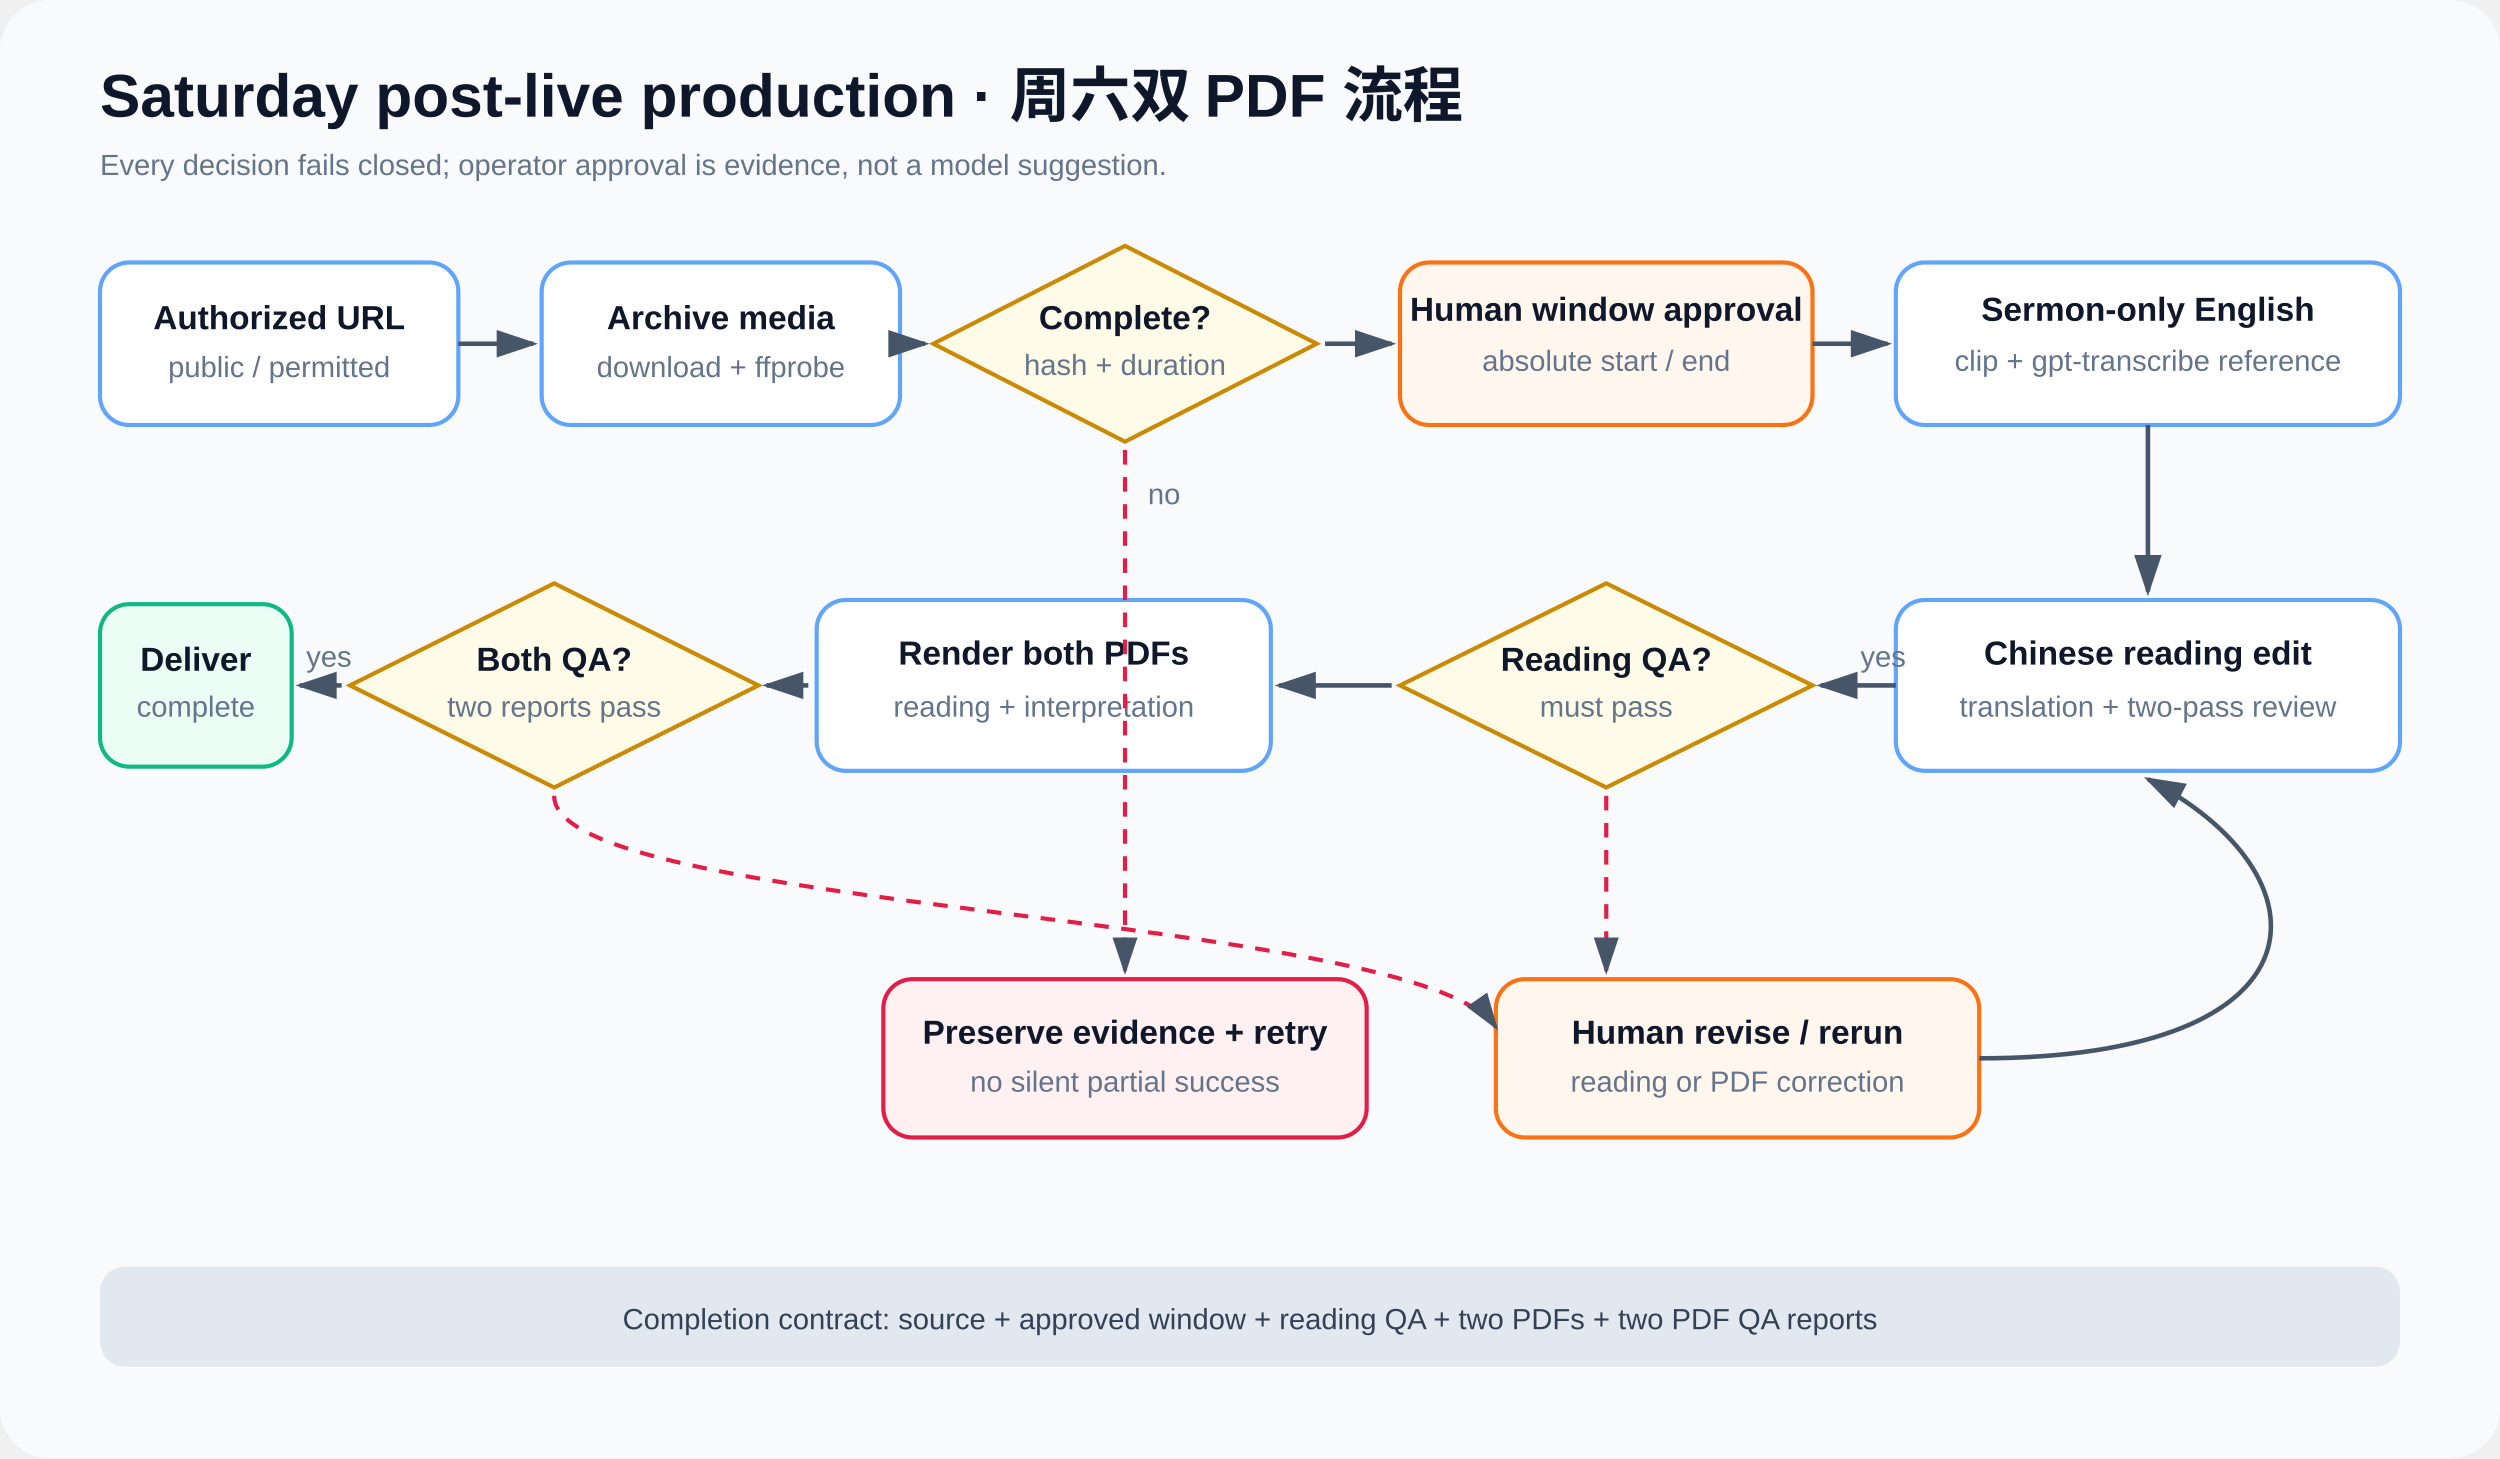
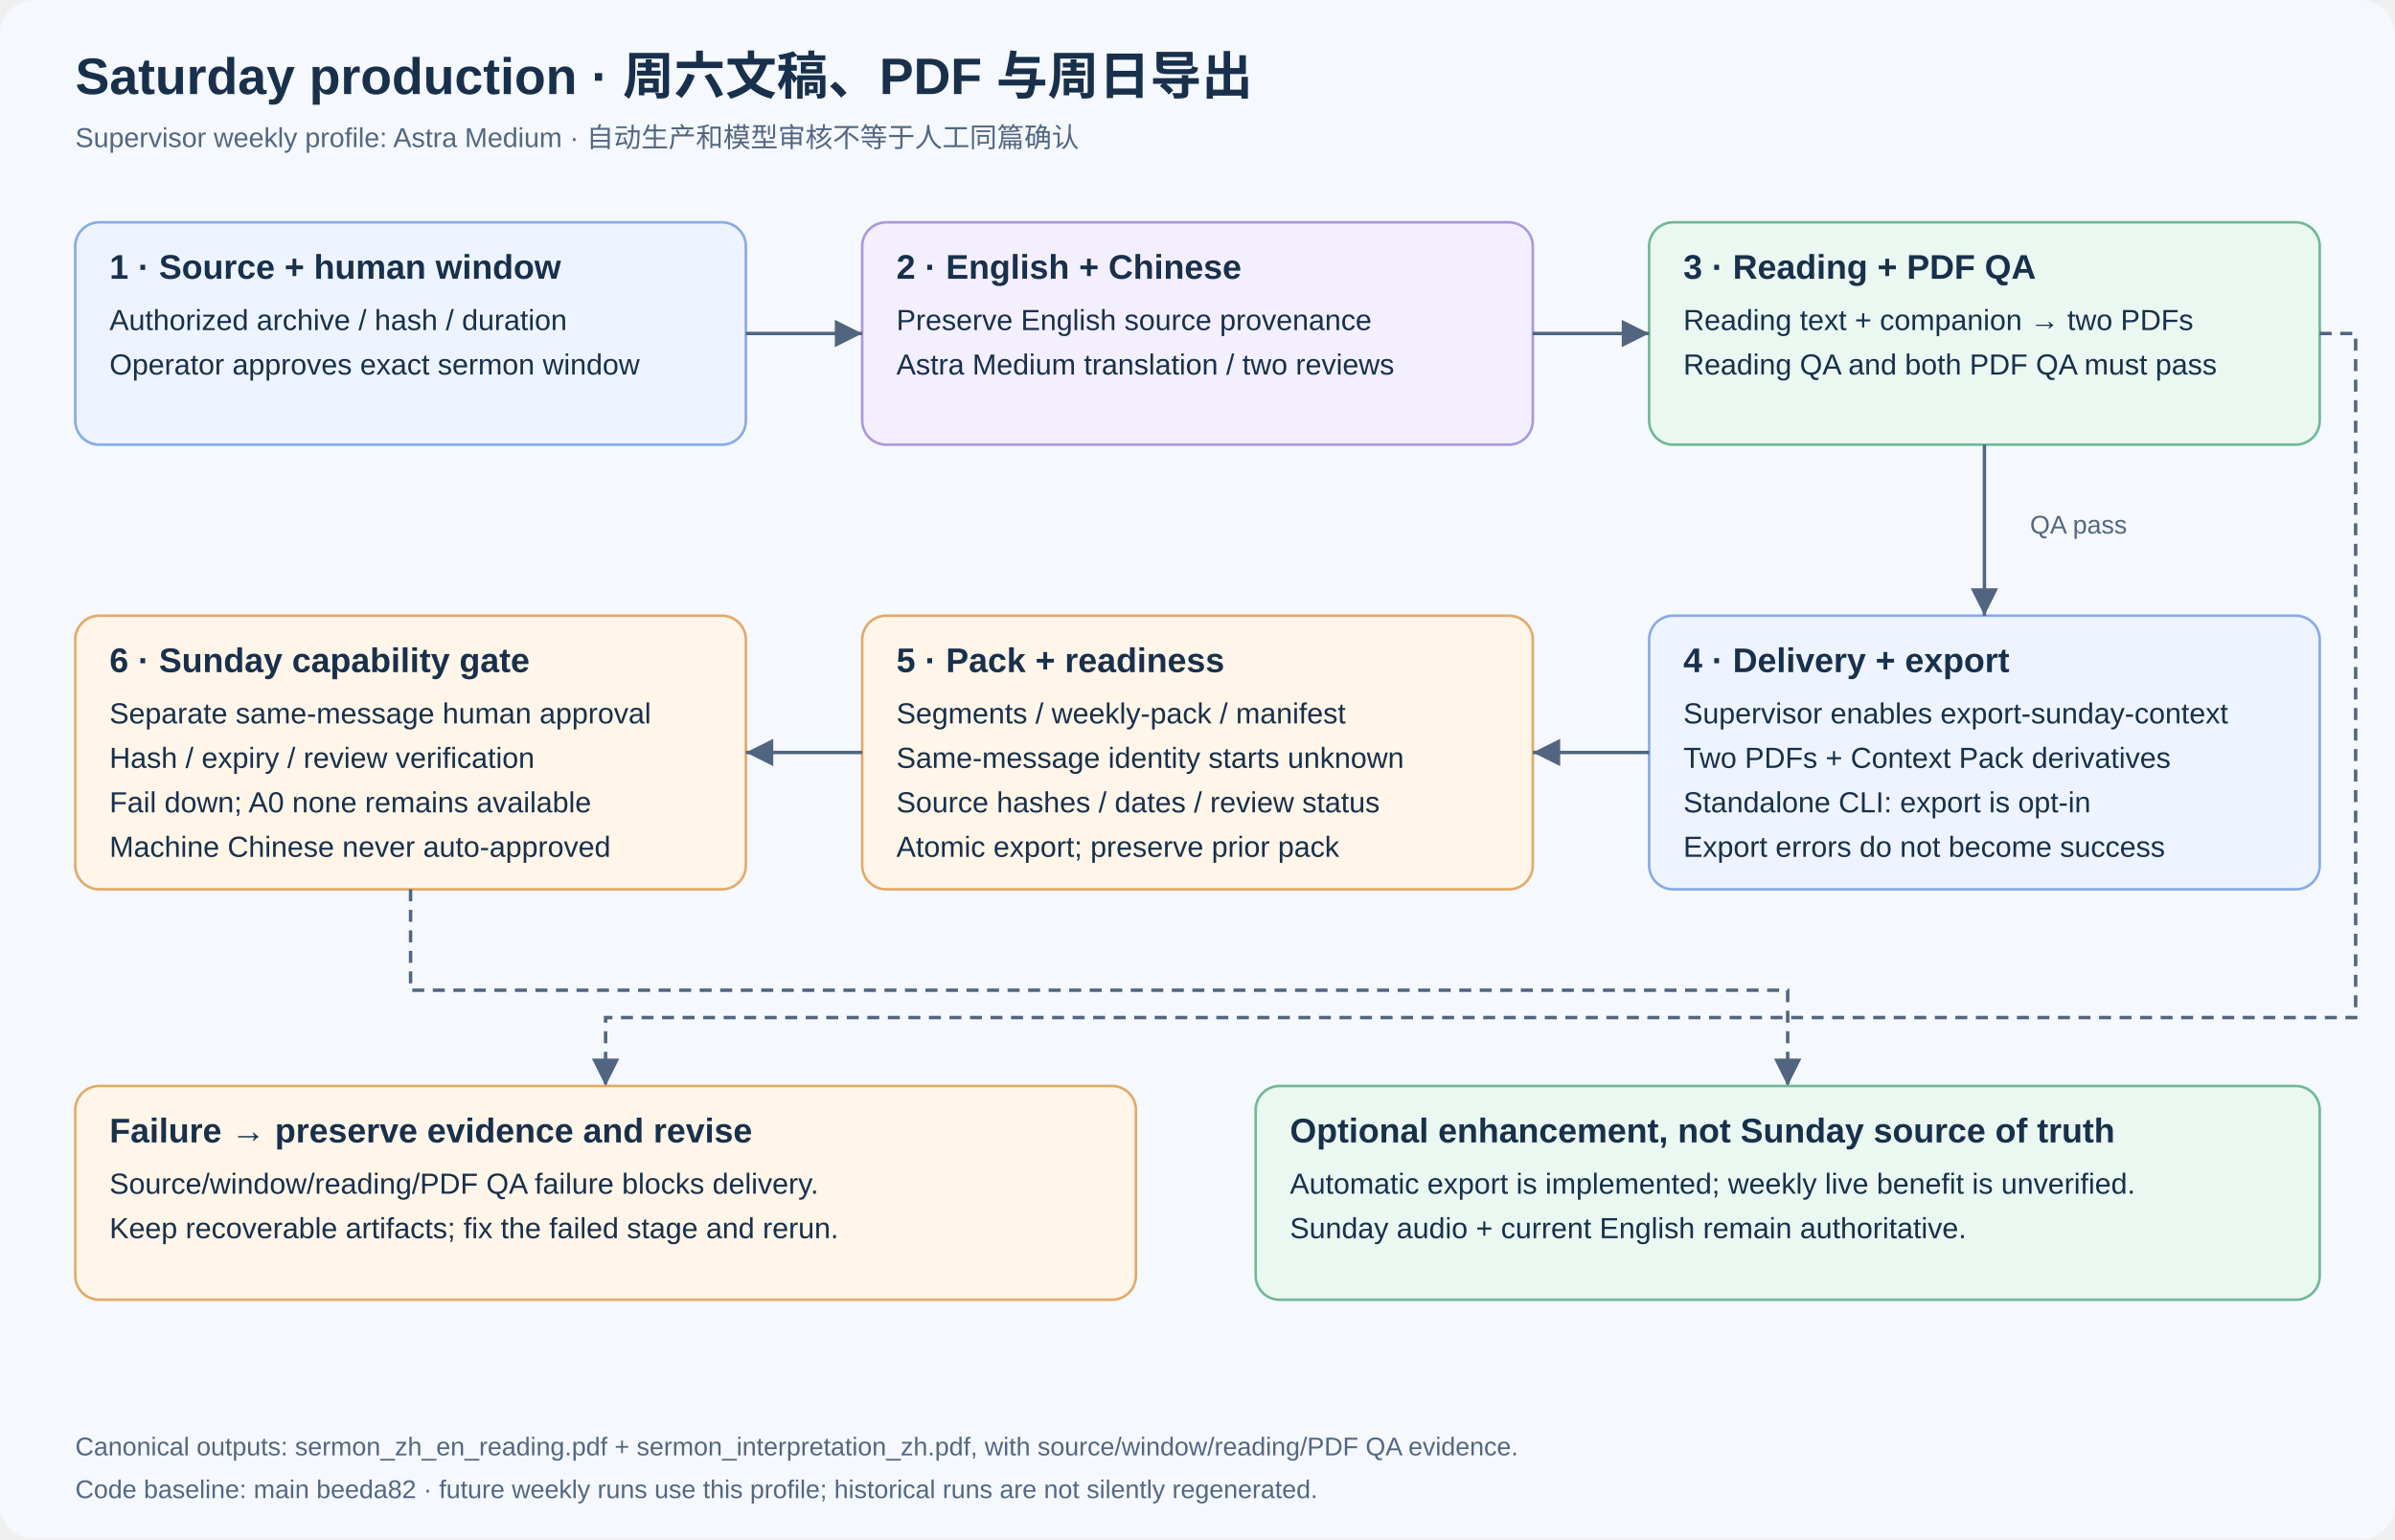
- <svg xmlns="http://www.w3.org/2000/svg" width="1200" height="700" viewBox="0 0 1200 700" role="img" aria-labelledby="title desc">
+ <svg xmlns="http://www.w3.org/2000/svg" width="1400" height="900" viewBox="0 0 1400 900" role="img" aria-labelledby="title desc">
  <defs>
-     <marker id="a" markerWidth="10" markerHeight="10" refX="8" refY="3" orient="auto">
-       <path d="M0 0L0 6L9 3z" fill="#475569" />
+     <marker id="arrow" markerWidth="9" markerHeight="9" refX="8" refY="4" orient="auto">
+       <path d="M0 0L8 4L0 8Z" fill="#526580" />
    </marker>
-     <style>text{font-family:Arial,"PingFang SC","Microsoft YaHei",sans-serif}.bg{fill:#f8fafc}.title{font-size:29px;font-weight:700;fill:#0f172a}.sub{font-size:14px;fill:#64748b}.h{font-size:16px;font-weight:700;fill:#0f172a}.t{font-size:14px;fill:#334155}.box{fill:#fff;stroke:#60a5fa;stroke-width:2}.human{fill:#fff7ed;stroke:#f97316;stroke-width:2}.gate{fill:#fefce8;stroke:#ca8a04;stroke-width:2}.ok{fill:#ecfdf5;stroke:#10b981;stroke-width:2}.fail{fill:#fff1f2;stroke:#e11d48;stroke-width:2}.line{fill:none;stroke:#475569;stroke-width:2.2;marker-end:url(#a)}.dash{fill:none;stroke:#e11d48;stroke-width:2;stroke-dasharray:7 6;marker-end:url(#a)}</style>
+     <style>text{font-family:Arial,"PingFang SC","Microsoft YaHei",sans-serif;fill:#18304b}.title{font-size:30px;font-weight:700}.subtitle{font-size:16px;fill:#536782}.head{font-size:20px;font-weight:700}.body{font-size:17px}.note{font-size:15px;fill:#536782}.edge{fill:none;stroke:#526580;stroke-width:2;marker-end:url(#arrow)}.dash{stroke-dasharray:7 5}</style>
  </defs>
-   <rect class="bg" width="1200" height="700" rx="24" />
-   <text class="title" x="48" y="56">Saturday post-live production · 周六双 PDF 流程</text>
-   <text class="sub" x="48" y="84">Every decision fails closed; operator approval is evidence, not a model suggestion.</text>
-   <rect class="box" x="48" y="126" width="172" height="78" rx="14" />
-   <text class="h" x="134" y="158" text-anchor="middle">Authorized URL</text>
-   <text class="sub" x="134" y="181" text-anchor="middle">public / permitted</text>
-   <rect class="box" x="260" y="126" width="172" height="78" rx="14" />
-   <text class="h" x="346" y="158" text-anchor="middle">Archive media</text>
-   <text class="sub" x="346" y="181" text-anchor="middle">download + ffprobe</text>
-   <polygon class="gate" points="540,118 632,165 540,212 448,165" />
-   <text class="h" x="540" y="158" text-anchor="middle">Complete?</text>
-   <text class="sub" x="540" y="180" text-anchor="middle">hash + duration</text>
-   <rect class="human" x="672" y="126" width="198" height="78" rx="14" />
-   <text class="h" x="771" y="154" text-anchor="middle">Human window approval</text>
-   <text class="sub" x="771" y="178" text-anchor="middle">absolute start / end</text>
-   <rect class="box" x="910" y="126" width="242" height="78" rx="14" />
-   <text class="h" x="1031" y="154" text-anchor="middle">Sermon-only English</text>
-   <text class="sub" x="1031" y="178" text-anchor="middle">clip + gpt-transcribe reference</text>
-   <path class="line" d="M220 165H256" />
-   <path class="line" d="M432 165H444" />
-   <path class="line" d="M636 165H668" />
-   <path class="line" d="M870 165H906" />
-   <rect class="box" x="910" y="288" width="242" height="82" rx="14" />
-   <text class="h" x="1031" y="319" text-anchor="middle">Chinese reading edit</text>
-   <text class="sub" x="1031" y="344" text-anchor="middle">translation + two-pass review</text>
-   <polygon class="gate" points="771,280 870,329 771,378 672,329" />
-   <text class="h" x="771" y="322" text-anchor="middle">Reading QA?</text>
-   <text class="sub" x="771" y="344" text-anchor="middle">must pass</text>
-   <rect class="box" x="392" y="288" width="218" height="82" rx="14" />
-   <text class="h" x="501" y="319" text-anchor="middle">Render both PDFs</text>
-   <text class="sub" x="501" y="344" text-anchor="middle">reading + interpretation</text>
-   <polygon class="gate" points="266,280 364,329 266,378 168,329" />
-   <text class="h" x="266" y="322" text-anchor="middle">Both QA?</text>
-   <text class="sub" x="266" y="344" text-anchor="middle">two reports pass</text>
-   <rect class="ok" x="48" y="290" width="92" height="78" rx="14" />
-   <text class="h" x="94" y="322" text-anchor="middle">Deliver</text>
-   <text class="sub" x="94" y="344" text-anchor="middle">complete</text>
-   <path class="line" d="M1031 204V284" />
-   <path class="line" d="M910 329H874" />
-   <path class="line" d="M668 329H614" />
-   <path class="line" d="M388 329H368" />
-   <path class="line" d="M164 329H144" />
-   <text class="sub" x="893" y="320">yes</text>
-   <text class="sub" x="147" y="320">yes</text>
-   <rect class="fail" x="424" y="470" width="232" height="76" rx="14" />
-   <text class="h" x="540" y="501" text-anchor="middle">Preserve evidence + retry</text>
-   <text class="sub" x="540" y="524" text-anchor="middle">no silent partial success</text>
-   <path class="dash" d="M540 216V466" />
-   <text class="sub" x="551" y="242">no</text>
-   <rect class="human" x="718" y="470" width="232" height="76" rx="14" />
-   <text class="h" x="834" y="501" text-anchor="middle">Human revise / rerun</text>
-   <text class="sub" x="834" y="524" text-anchor="middle">reading or PDF correction</text>
-   <path class="dash" d="M771 382V466" />
-   <path class="dash" d="M266 382C266 438 680 438 718 493" />
-   <path class="line" d="M950 508C1120 508 1120 420 1031 374" />
-   <rect fill="#e2e8f0" x="48" y="608" width="1104" height="48" rx="12" />
-   <text class="t" x="600" y="638" text-anchor="middle">Completion contract: source + approved window + reading QA + two PDFs + two PDF QA reports</text>
+   <rect width="1400" height="900" rx="20" fill="#f5f8fc" />
+   <text x="44" y="55" class="title" text-anchor="start">Saturday production · 周六文稿、PDF 与周日导出</text>
+   <text x="44" y="86" class="subtitle" text-anchor="start">Supervisor weekly profile: Astra Medium · 自动生产和模型审核不等于人工同篇确认</text>
+   <rect x="44" y="130" width="392" height="130" rx="14" fill="#edf4ff" stroke="#86abe6" stroke-width="1.5" />
+   <text x="64" y="163" class="head" text-anchor="start">1 · Source + human window</text>
+   <text x="64" y="193" class="body" text-anchor="start">Authorized archive / hash / duration</text>
+   <text x="64" y="219" class="body" text-anchor="start">Operator approves exact sermon window</text>
+   <rect x="504" y="130" width="392" height="130" rx="14" fill="#f3efff" stroke="#aa98dc" stroke-width="1.5" />
+   <text x="524" y="163" class="head" text-anchor="start">2 · English + Chinese</text>
+   <text x="524" y="193" class="body" text-anchor="start">Preserve English source provenance</text>
+   <text x="524" y="219" class="body" text-anchor="start">Astra Medium translation / two reviews</text>
+   <rect x="964" y="130" width="392" height="130" rx="14" fill="#eaf8f1" stroke="#70b897" stroke-width="1.5" />
+   <text x="984" y="163" class="head" text-anchor="start">3 · Reading + PDF QA</text>
+   <text x="984" y="193" class="body" text-anchor="start">Reading text + companion → two PDFs</text>
+   <text x="984" y="219" class="body" text-anchor="start">Reading QA and both PDF QA must pass</text>
+   <path d="M436 195H504" class="edge" />
+   <path d="M896 195H964" class="edge" />
+   <rect x="964" y="360" width="392" height="160" rx="14" fill="#edf4ff" stroke="#86abe6" stroke-width="1.5" />
+   <text x="984" y="393" class="head" text-anchor="start">4 · Delivery + export</text>
+   <text x="984" y="423" class="body" text-anchor="start">Supervisor enables export-sunday-context</text>
+   <text x="984" y="449" class="body" text-anchor="start">Two PDFs + Context Pack derivatives</text>
+   <text x="984" y="475" class="body" text-anchor="start">Standalone CLI: export is opt-in</text>
+   <text x="984" y="501" class="body" text-anchor="start">Export errors do not become success</text>
+   <path d="M1160 260V360" class="edge" />
+   <text x="1215" y="312" class="note" text-anchor="middle">QA pass</text>
+   <rect x="504" y="360" width="392" height="160" rx="14" fill="#fff5e9" stroke="#e1aa68" stroke-width="1.5" />
+   <text x="524" y="393" class="head" text-anchor="start">5 · Pack + readiness</text>
+   <text x="524" y="423" class="body" text-anchor="start">Segments / weekly-pack / manifest</text>
+   <text x="524" y="449" class="body" text-anchor="start">Same-message identity starts unknown</text>
+   <text x="524" y="475" class="body" text-anchor="start">Source hashes / dates / review status</text>
+   <text x="524" y="501" class="body" text-anchor="start">Atomic export; preserve prior pack</text>
+   <path d="M964 440H896" class="edge" />
+   <rect x="44" y="360" width="392" height="160" rx="14" fill="#fff5e9" stroke="#e1aa68" stroke-width="1.5" />
+   <text x="64" y="393" class="head" text-anchor="start">6 · Sunday capability gate</text>
+   <text x="64" y="423" class="body" text-anchor="start">Separate same-message human approval</text>
+   <text x="64" y="449" class="body" text-anchor="start">Hash / expiry / review verification</text>
+   <text x="64" y="475" class="body" text-anchor="start">Fail down; A0 none remains available</text>
+   <text x="64" y="501" class="body" text-anchor="start">Machine Chinese never auto-approved</text>
+   <path d="M504 440H436" class="edge" />
+   <rect x="44" y="635" width="620" height="125" rx="14" fill="#fff5e9" stroke="#e1aa68" stroke-width="1.5" />
+   <text x="64" y="668" class="head" text-anchor="start">Failure → preserve evidence and revise</text>
+   <text x="64" y="698" class="body" text-anchor="start">Source/window/reading/PDF QA failure blocks delivery.</text>
+   <text x="64" y="724" class="body" text-anchor="start">Keep recoverable artifacts; fix the failed stage and rerun.</text>
+   <path d="M1356 195H1377V595H354V635" class="edge dash" />
+   <rect x="734" y="635" width="622" height="125" rx="14" fill="#eaf8f1" stroke="#70b897" stroke-width="1.5" />
+   <text x="754" y="668" class="head" text-anchor="start">Optional enhancement, not Sunday source of truth</text>
+   <text x="754" y="698" class="body" text-anchor="start">Automatic export is implemented; weekly live benefit is unverified.</text>
+   <text x="754" y="724" class="body" text-anchor="start">Sunday audio + current English remain authoritative.</text>
+   <path d="M240 520V579H1045V635" class="edge dash" />
+   <text x="44" y="851" class="note" text-anchor="start">Canonical outputs: sermon_zh_en_reading.pdf + sermon_interpretation_zh.pdf, with source/window/reading/PDF QA evidence.</text>
+   <text x="44" y="876" class="note" text-anchor="start">Code baseline: main beeda82 · future weekly runs use this profile; historical runs are not silently regenerated.</text>
</svg>
